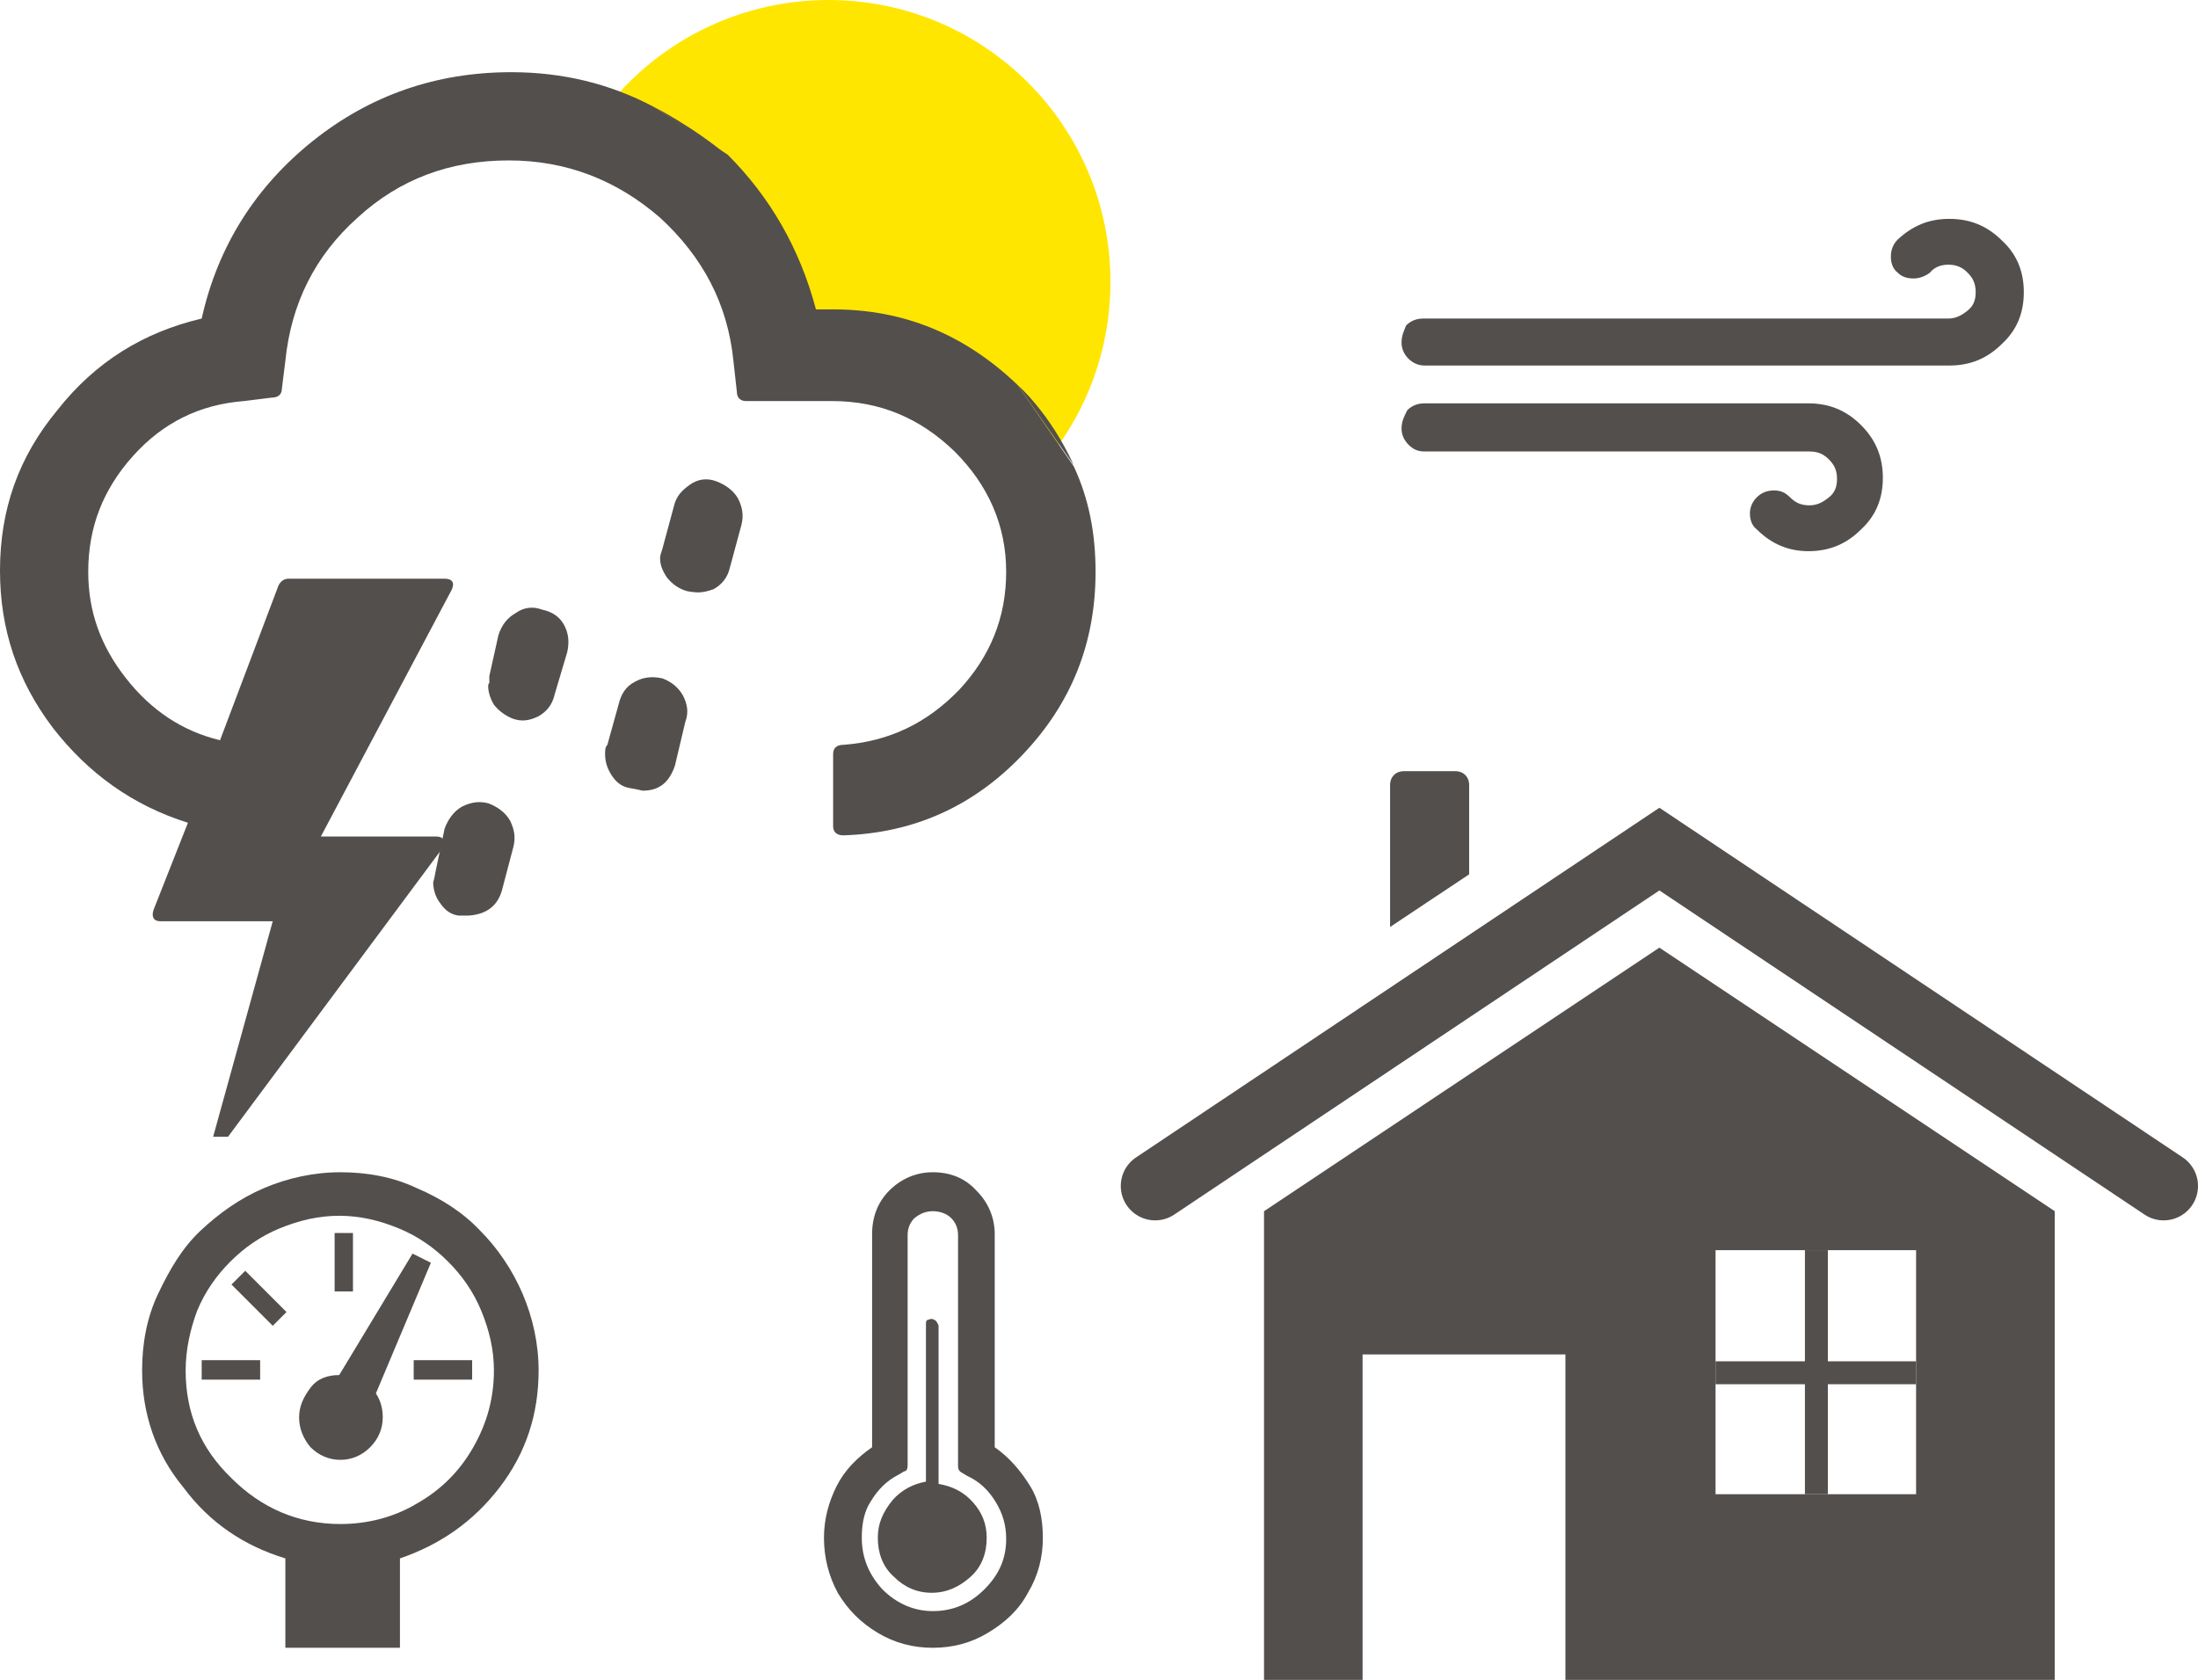
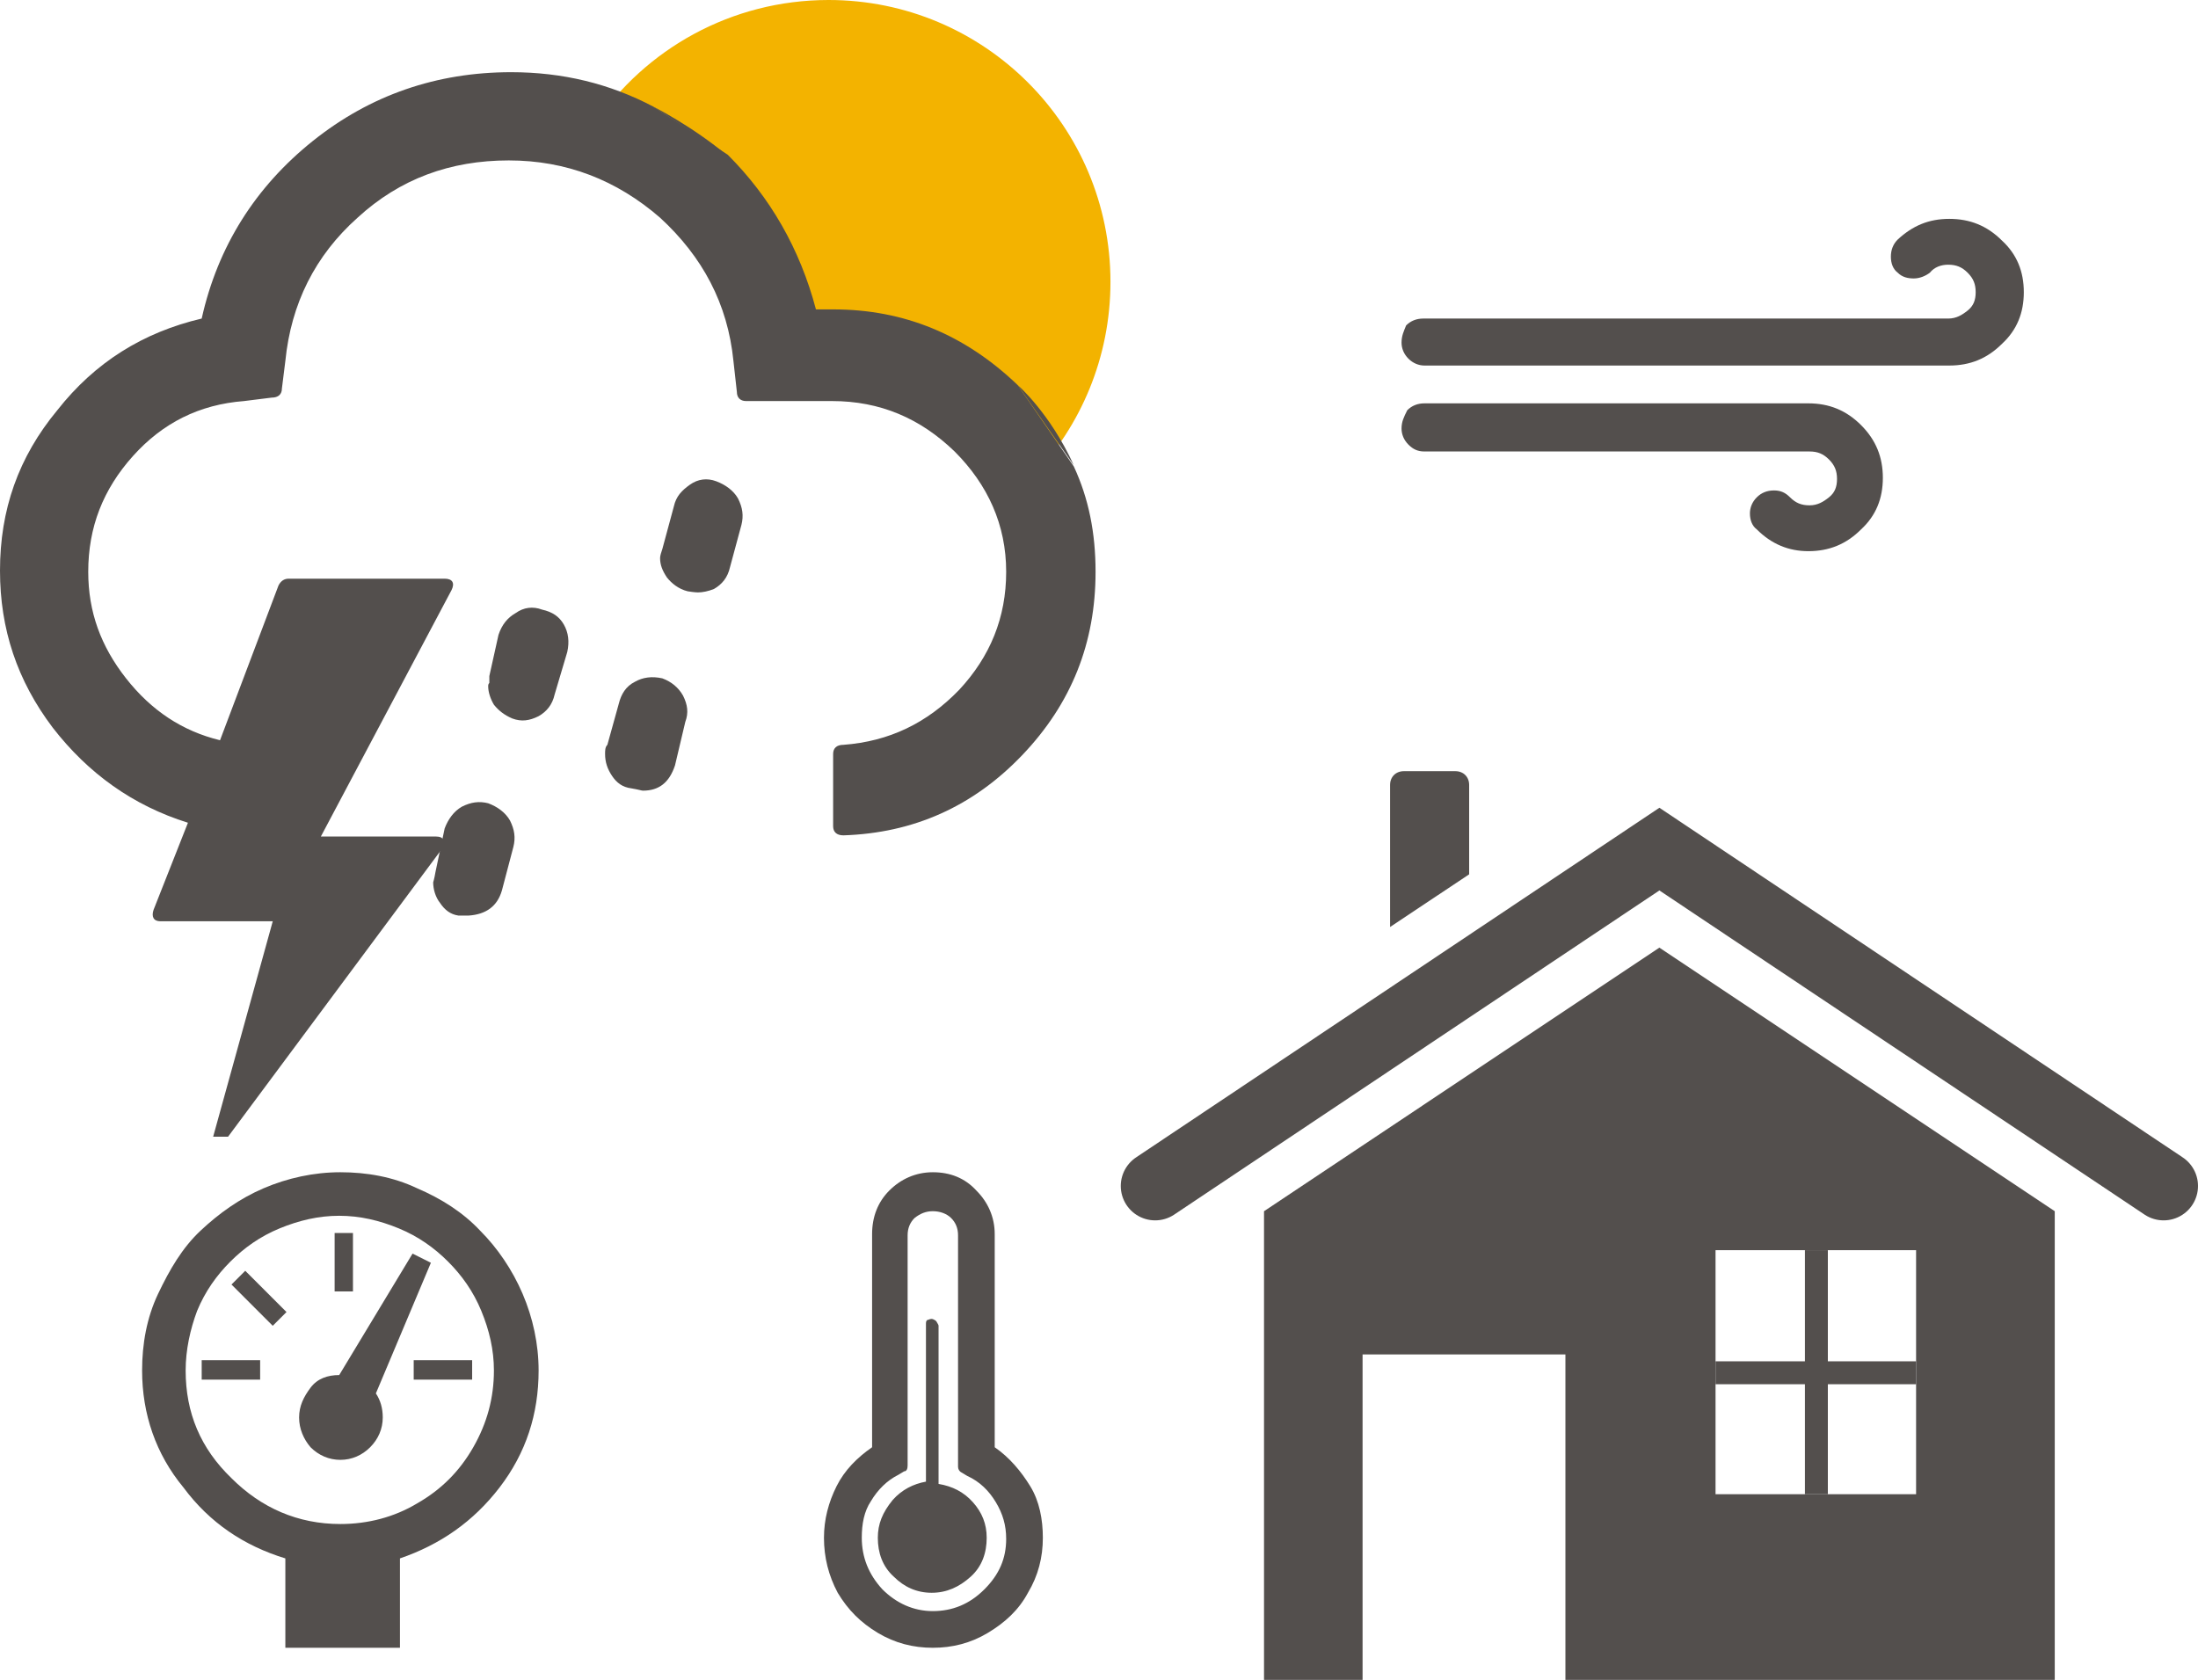
<svg xmlns="http://www.w3.org/2000/svg" version="1.1" id="Calque_1" x="0px" y="0px" viewBox="0 0 191.8 146.6" style="enable-background:new 0 0 191.8 146.6;" xml:space="preserve">
  <style type="text/css">
	.st0{fill:none;stroke:#534F4D;stroke-width:6;stroke-linecap:round;stroke-miterlimit:10;}
	.st1{fill:none;stroke:#12100B;stroke-miterlimit:10;}
	.st2{fill:#534F4D;}
	.st3{fill:none;stroke:#534F4D;stroke-width:2;stroke-miterlimit:10;}
- 	.st4{fill:#FFE600;}
+ 	.st4{fill:#F3B300;}
</style>
  <g>
    <g>
      <polyline class="st0" points="188.8,103.5 144.8,74.1 100.8,103.5   " />
      <path class="st1" d="M100.9,112.1" />
      <g>
        <polygon class="st2" points="179.3,105.5 179.3,105.7 179.3,105.7    " />
        <path class="st2" d="M179.3,146.6l0-40.9l-34.5-23l-34.5,23v40.9h8.6v-28.4h17.7v28.4H179.3z M149.7,109.1h17.5v21.3h-17.5V109.1     z" />
      </g>
      <line class="st3" x1="158.5" y1="109.1" x2="158.5" y2="130.4" />
      <line class="st3" x1="149.7" y1="119.8" x2="167.2" y2="119.8" />
      <path class="st2" d="M121.3,80.9V68.5c0-0.7,0.5-1.2,1.2-1.2h4.5c0.7,0,1.2,0.5,1.2,1.2v7.8" />
    </g>
    <path class="st2" d="M12.4,119.6c0-2.3,0.4-4.6,1.4-6.7s2.1-4,3.7-5.5c1.6-1.5,3.4-2.8,5.5-3.7s4.4-1.4,6.7-1.4s4.6,0.4,6.7,1.4   c2.1,0.9,4,2.1,5.5,3.7c1.5,1.5,2.8,3.4,3.7,5.5c0.9,2.1,1.4,4.4,1.4,6.7c0,3.8-1.1,7.2-3.4,10.2c-2.3,3-5.2,5-8.7,6.2v7.8h-10V136   c-3.6-1.1-6.6-3.1-8.9-6.2C13.6,126.9,12.4,123.4,12.4,119.6z M16.2,119.6c0,3.7,1.3,6.8,4,9.4c2.6,2.6,5.8,4,9.5,4   c2.4,0,4.7-0.6,6.7-1.8c2.1-1.2,3.7-2.8,4.9-4.9c1.2-2.1,1.8-4.3,1.8-6.7c0-1.8-0.4-3.5-1.1-5.2c-0.7-1.7-1.7-3.1-2.9-4.3   c-1.2-1.2-2.6-2.2-4.3-2.9c-1.7-0.7-3.4-1.1-5.2-1.1c-1.8,0-3.5,0.4-5.2,1.1c-1.7,0.7-3.1,1.7-4.3,2.9c-1.2,1.2-2.2,2.6-2.9,4.3   C16.6,116,16.2,117.8,16.2,119.6z M17.6,120.4v-1.7h5.1v1.7H17.6z M20.2,112.1l1.2-1.2l3.6,3.6l-1.2,1.2L20.2,112.1z M26.1,123.7   c0-1,0.4-1.8,1-2.6s1.5-1.1,2.5-1.1l6.4-10.6l1.6,0.8l-4.8,11.4c0.4,0.6,0.6,1.3,0.6,2.1c0,1-0.4,1.9-1.1,2.6   c-0.7,0.7-1.6,1.1-2.6,1.1c-1,0-1.9-0.4-2.6-1.1C26.5,125.6,26.1,124.7,26.1,123.7z M29.2,112.7v-5.1h1.6v5.1L29.2,112.7   L29.2,112.7z M36.1,120.4v-1.7h5.1v1.7H36.1z" />
    <path class="st2" d="M71.9,134.2c0-1.6,0.4-3.1,1.1-4.5c0.7-1.4,1.8-2.5,3.1-3.4v-18.6c0-1.5,0.5-2.8,1.5-3.8s2.3-1.6,3.8-1.6   c1.5,0,2.8,0.5,3.8,1.6c1,1,1.6,2.3,1.6,3.8v18.6c1.3,0.9,2.3,2.1,3.1,3.4s1.1,2.9,1.1,4.5c0,1.7-0.4,3.3-1.3,4.8   c-0.8,1.5-2,2.6-3.5,3.5s-3.1,1.3-4.8,1.3c-1.7,0-3.3-0.4-4.8-1.3s-2.6-2-3.5-3.5C72.3,137.5,71.9,135.9,71.9,134.2z M75.2,134.2   c0,1.7,0.6,3.2,1.8,4.5c1.2,1.2,2.7,1.9,4.4,1.9c1.7,0,3.2-0.6,4.5-1.9c1.3-1.3,1.9-2.7,1.9-4.4c0-1.2-0.3-2.2-0.9-3.2   c-0.6-1-1.4-1.8-2.5-2.3l-0.5-0.3c-0.2-0.1-0.3-0.3-0.3-0.5v-20.2c0-0.6-0.2-1.1-0.6-1.5c-0.4-0.4-1-0.6-1.6-0.6   c-0.6,0-1.1,0.2-1.6,0.6c-0.4,0.4-0.6,0.9-0.6,1.5v20.1c0,0.3-0.1,0.5-0.3,0.5l-0.5,0.3c-1,0.5-1.8,1.3-2.4,2.3   C75.4,131.9,75.2,133,75.2,134.2z M76.6,134.2c0,1.3,0.4,2.5,1.4,3.4c0.9,0.9,2,1.4,3.3,1.4s2.4-0.5,3.4-1.4c1-0.9,1.4-2.1,1.4-3.4   c0-1.2-0.4-2.2-1.2-3.1c-0.8-0.9-1.8-1.4-3-1.6v-13.8c0-0.1-0.1-0.2-0.2-0.4c-0.1-0.1-0.3-0.2-0.4-0.2c-0.2,0-0.3,0.1-0.4,0.1   c-0.1,0.1-0.1,0.2-0.1,0.4v13.7c-1.1,0.2-2.1,0.7-2.9,1.6C77,132,76.6,133,76.6,134.2z" />
    <g>
      <path class="st2" d="M37.8,77c0,0.6,0.2,1.3,0.6,1.8c0.4,0.6,0.9,1,1.6,1.1c0.1,0,0.2,0,0.3,0s0.3,0,0.3,0s0.2,0,0.3,0    c1.5-0.1,2.5-0.8,2.9-2.2l1-3.8c0.2-0.8,0.1-1.5-0.3-2.3c-0.4-0.7-1.1-1.2-1.9-1.5c-0.8-0.2-1.5-0.1-2.3,0.3    c-0.7,0.4-1.2,1.1-1.5,1.9L38,76.1C37.9,76.7,37.8,77,37.8,77z" />
      <path class="st2" d="M42.6,59.9c0,0.5,0.2,1.1,0.5,1.6c0.4,0.5,0.9,0.9,1.6,1.2c0.8,0.3,1.5,0.2,2.3-0.2c0.7-0.4,1.2-1,1.4-1.9    l1.1-3.7c0.2-0.9,0.1-1.7-0.3-2.4c-0.4-0.7-1-1.1-1.9-1.3c-0.8-0.3-1.6-0.2-2.3,0.3c-0.7,0.4-1.2,1-1.5,1.9L42.7,59    c0,0.1,0,0.2,0,0.3c0,0.1,0,0.3,0,0.3C42.6,59.7,42.6,59.8,42.6,59.9z" />
      <path class="st2" d="M52.8,65.8c0,0.7,0.2,1.3,0.6,1.9c0.4,0.6,0.9,1,1.7,1.1c0.6,0.1,0.9,0.2,1,0.2c1.4,0,2.3-0.7,2.8-2.2    l0.9-3.8c0.3-0.8,0.2-1.5-0.2-2.3c-0.4-0.7-1-1.2-1.8-1.5c-0.9-0.2-1.7-0.1-2.4,0.3c-0.8,0.4-1.2,1.1-1.4,1.9l-1,3.6    C52.8,65.2,52.8,65.5,52.8,65.8z" />
      <path class="st2" d="M57.6,48.7c0,0.6,0.2,1.1,0.6,1.7c0.4,0.5,1,1,1.8,1.2c0.6,0.1,0.9,0.1,0.9,0.1c0.4,0,0.9-0.1,1.4-0.3    c0.7-0.4,1.2-1,1.4-1.9l1-3.7c0.2-0.8,0.1-1.5-0.3-2.3c-0.4-0.7-1.1-1.2-1.9-1.5c-0.8-0.3-1.6-0.2-2.3,0.3s-1.2,1-1.4,1.9l-1,3.7    C57.7,48.2,57.6,48.5,57.6,48.7z" />
      <g>
        <path class="st4" d="M90.1,41.6c4.2-4.4,6.8-10.4,6.8-17C96.9,11,85.9,0,72.3,0c-8.5,0-16,4.3-20.4,10.8l8.3,5.4l5.9,7l1.6,7.2     l8.5,1.2l7.9,3.4L90.1,41.6z" />
        <g>
          <g>
            <path class="st2" d="M88.8,33.6c-4.6-4.4-9.9-6.6-16.1-6.6h-1.5c-1.4-5.3-4-9.8-7.7-13.5L57,9.3c-3.8-2-7.9-3-12.4-3       c-6.5,0-12.3,2-17.3,6c-5,4-8.3,9.2-9.7,15.5c-5.1,1.2-9.3,3.8-12.6,8C1.6,39.9,0,44.5,0,49.8c0,5.1,1.5,9.6,4.6,13.7       c3.1,4,7,6.8,11.8,8.3l-3,7.6c-0.2,0.6,0,1,0.6,1h9.8l-5.2,18.8h1.3l18.8-25.3c0.2-0.2,0.2-0.4,0-0.6C38.6,73.1,38.4,73,38,73       h-10l11.4-21.5c0.3-0.6,0.1-1-0.6-1H25.2c-0.4,0-0.7,0.2-0.9,0.6l-5.1,13.5c-3.3-0.8-6-2.6-8.2-5.4c-2.2-2.8-3.3-5.8-3.3-9.3       c0-3.9,1.3-7.2,3.9-10.1c2.6-2.9,5.8-4.5,9.7-4.8l2.4-0.3c0.6,0,0.9-0.3,0.9-0.8l0.3-2.4c0.5-5,2.6-9.2,6.3-12.5       c3.7-3.4,8.1-5,13.2-5c5,0,9.4,1.7,13.2,5c3.7,3.4,5.9,7.5,6.4,12.5l0.3,2.7c0,0.5,0.3,0.8,0.8,0.8h7.5c4.2,0,7.7,1.5,10.7,4.4       c2.9,2.9,4.5,6.4,4.5,10.5c0,4-1.4,7.4-4.1,10.3c-2.8,2.9-6.1,4.5-10.1,4.8c-0.6,0-0.9,0.3-0.9,0.8v6.3c0,0.5,0.3,0.8,0.9,0.8       c6.1-0.2,11.3-2.5,15.6-7c4.3-4.5,6.4-9.8,6.4-16c0-3.4-0.6-6.4-1.9-9.2L88.8,33.6z" />
            <path class="st2" d="M88.8,33.6c0,0,2.8,2.4,4.9,7" />
          </g>
          <path class="st2" d="M57,9.3c0,0,3.4,1.7,6.5,4.3" />
        </g>
      </g>
    </g>
    <path class="st2" d="M122.3,37.4c0,0.5,0.2,1,0.6,1.4c0.4,0.4,0.8,0.6,1.4,0.6h33.6c0.7,0,1.2,0.2,1.7,0.7c0.5,0.5,0.7,1,0.7,1.7   c0,0.7-0.2,1.2-0.7,1.6c-0.5,0.4-1,0.7-1.7,0.7c-0.7,0-1.2-0.2-1.7-0.7c-0.4-0.4-0.8-0.6-1.4-0.6c-0.6,0-1.1,0.2-1.5,0.6   c-0.4,0.4-0.6,0.9-0.6,1.4c0,0.6,0.2,1.1,0.6,1.4c1.3,1.3,2.8,1.9,4.5,1.9c1.8,0,3.3-0.6,4.6-1.9c1.3-1.2,1.9-2.7,1.9-4.5   s-0.6-3.3-1.9-4.6c-1.3-1.3-2.8-1.9-4.6-1.9h-33.5c-0.6,0-1.1,0.2-1.5,0.6C122.5,36.4,122.3,36.8,122.3,37.4z M122.3,29.9   c0,0.5,0.2,1,0.6,1.4c0.4,0.4,0.9,0.6,1.4,0.6h45.8c1.8,0,3.3-0.6,4.6-1.9c1.3-1.2,1.9-2.7,1.9-4.5c0-1.8-0.6-3.3-1.9-4.5   c-1.3-1.3-2.8-1.9-4.6-1.9c-1.8,0-3.2,0.6-4.5,1.8c-0.4,0.4-0.6,0.9-0.6,1.5c0,0.6,0.2,1.1,0.6,1.4c0.4,0.4,0.9,0.5,1.4,0.5   c0.5,0,1-0.2,1.4-0.5c0.4-0.5,1-0.7,1.6-0.7c0.7,0,1.2,0.2,1.7,0.7c0.5,0.5,0.7,1,0.7,1.7c0,0.7-0.2,1.2-0.7,1.6   c-0.5,0.4-1,0.7-1.7,0.7h-45.8c-0.6,0-1.1,0.2-1.5,0.6C122.5,28.9,122.3,29.3,122.3,29.9z" />
  </g>
</svg>
